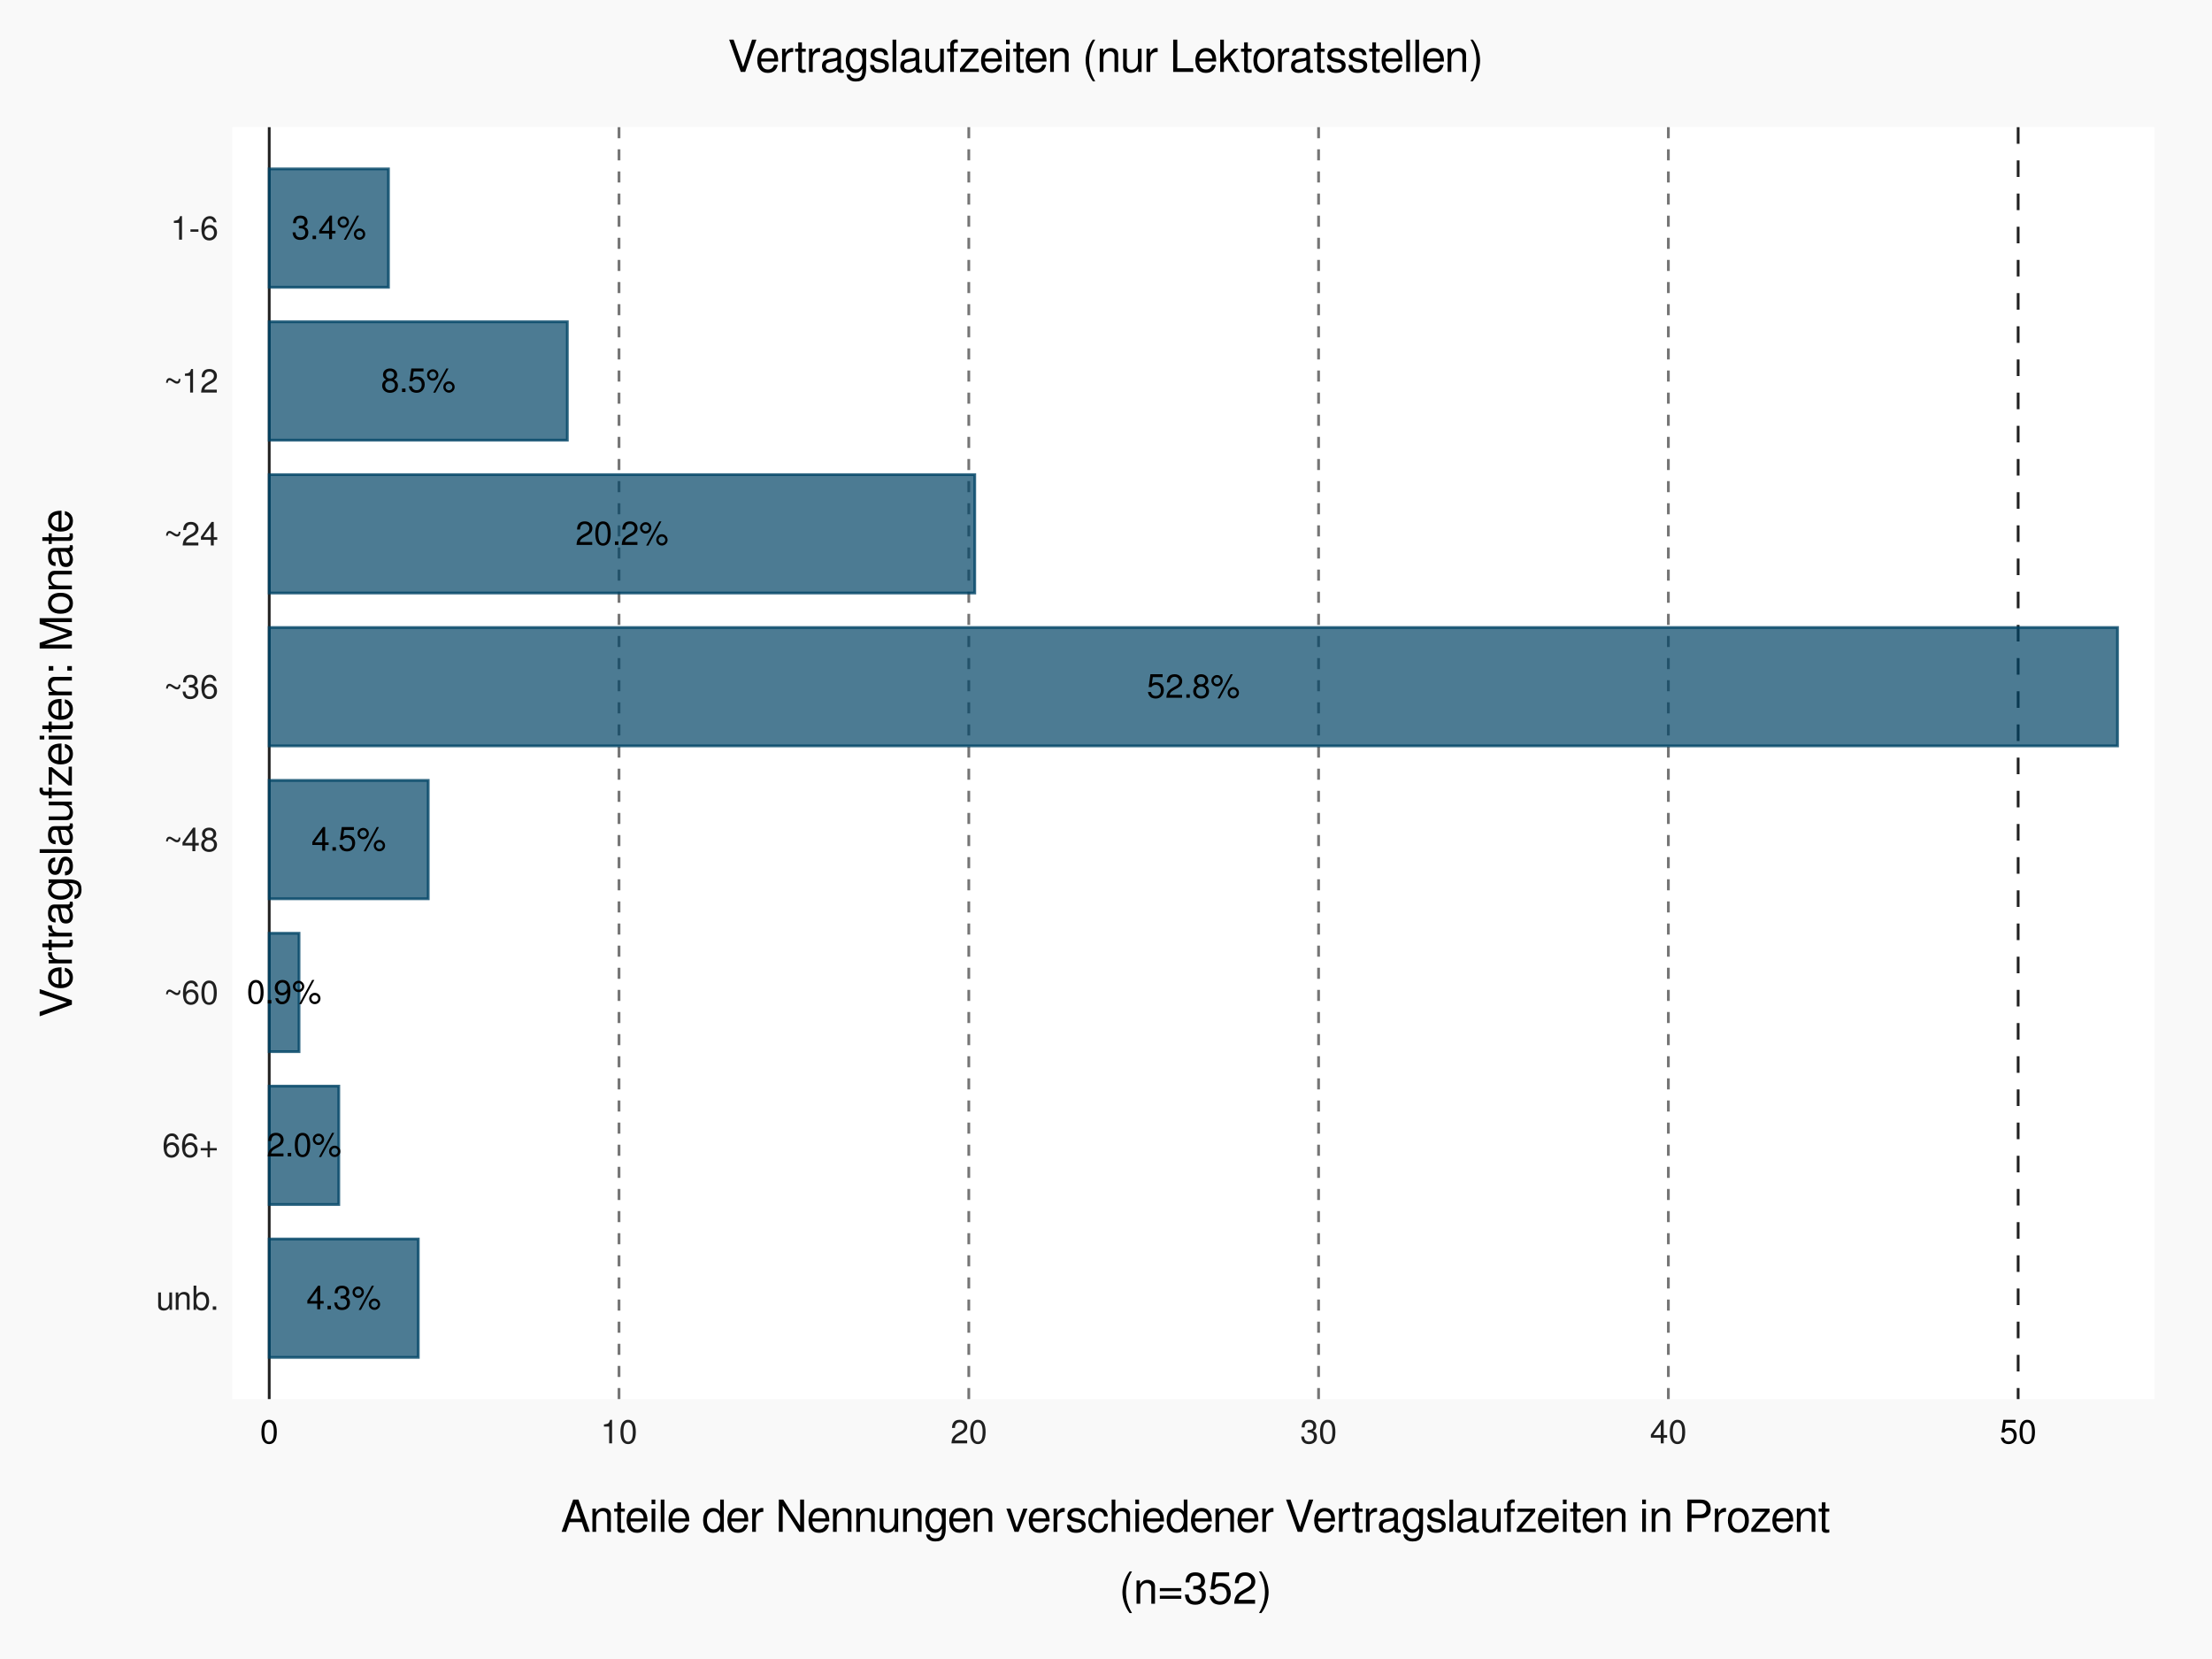
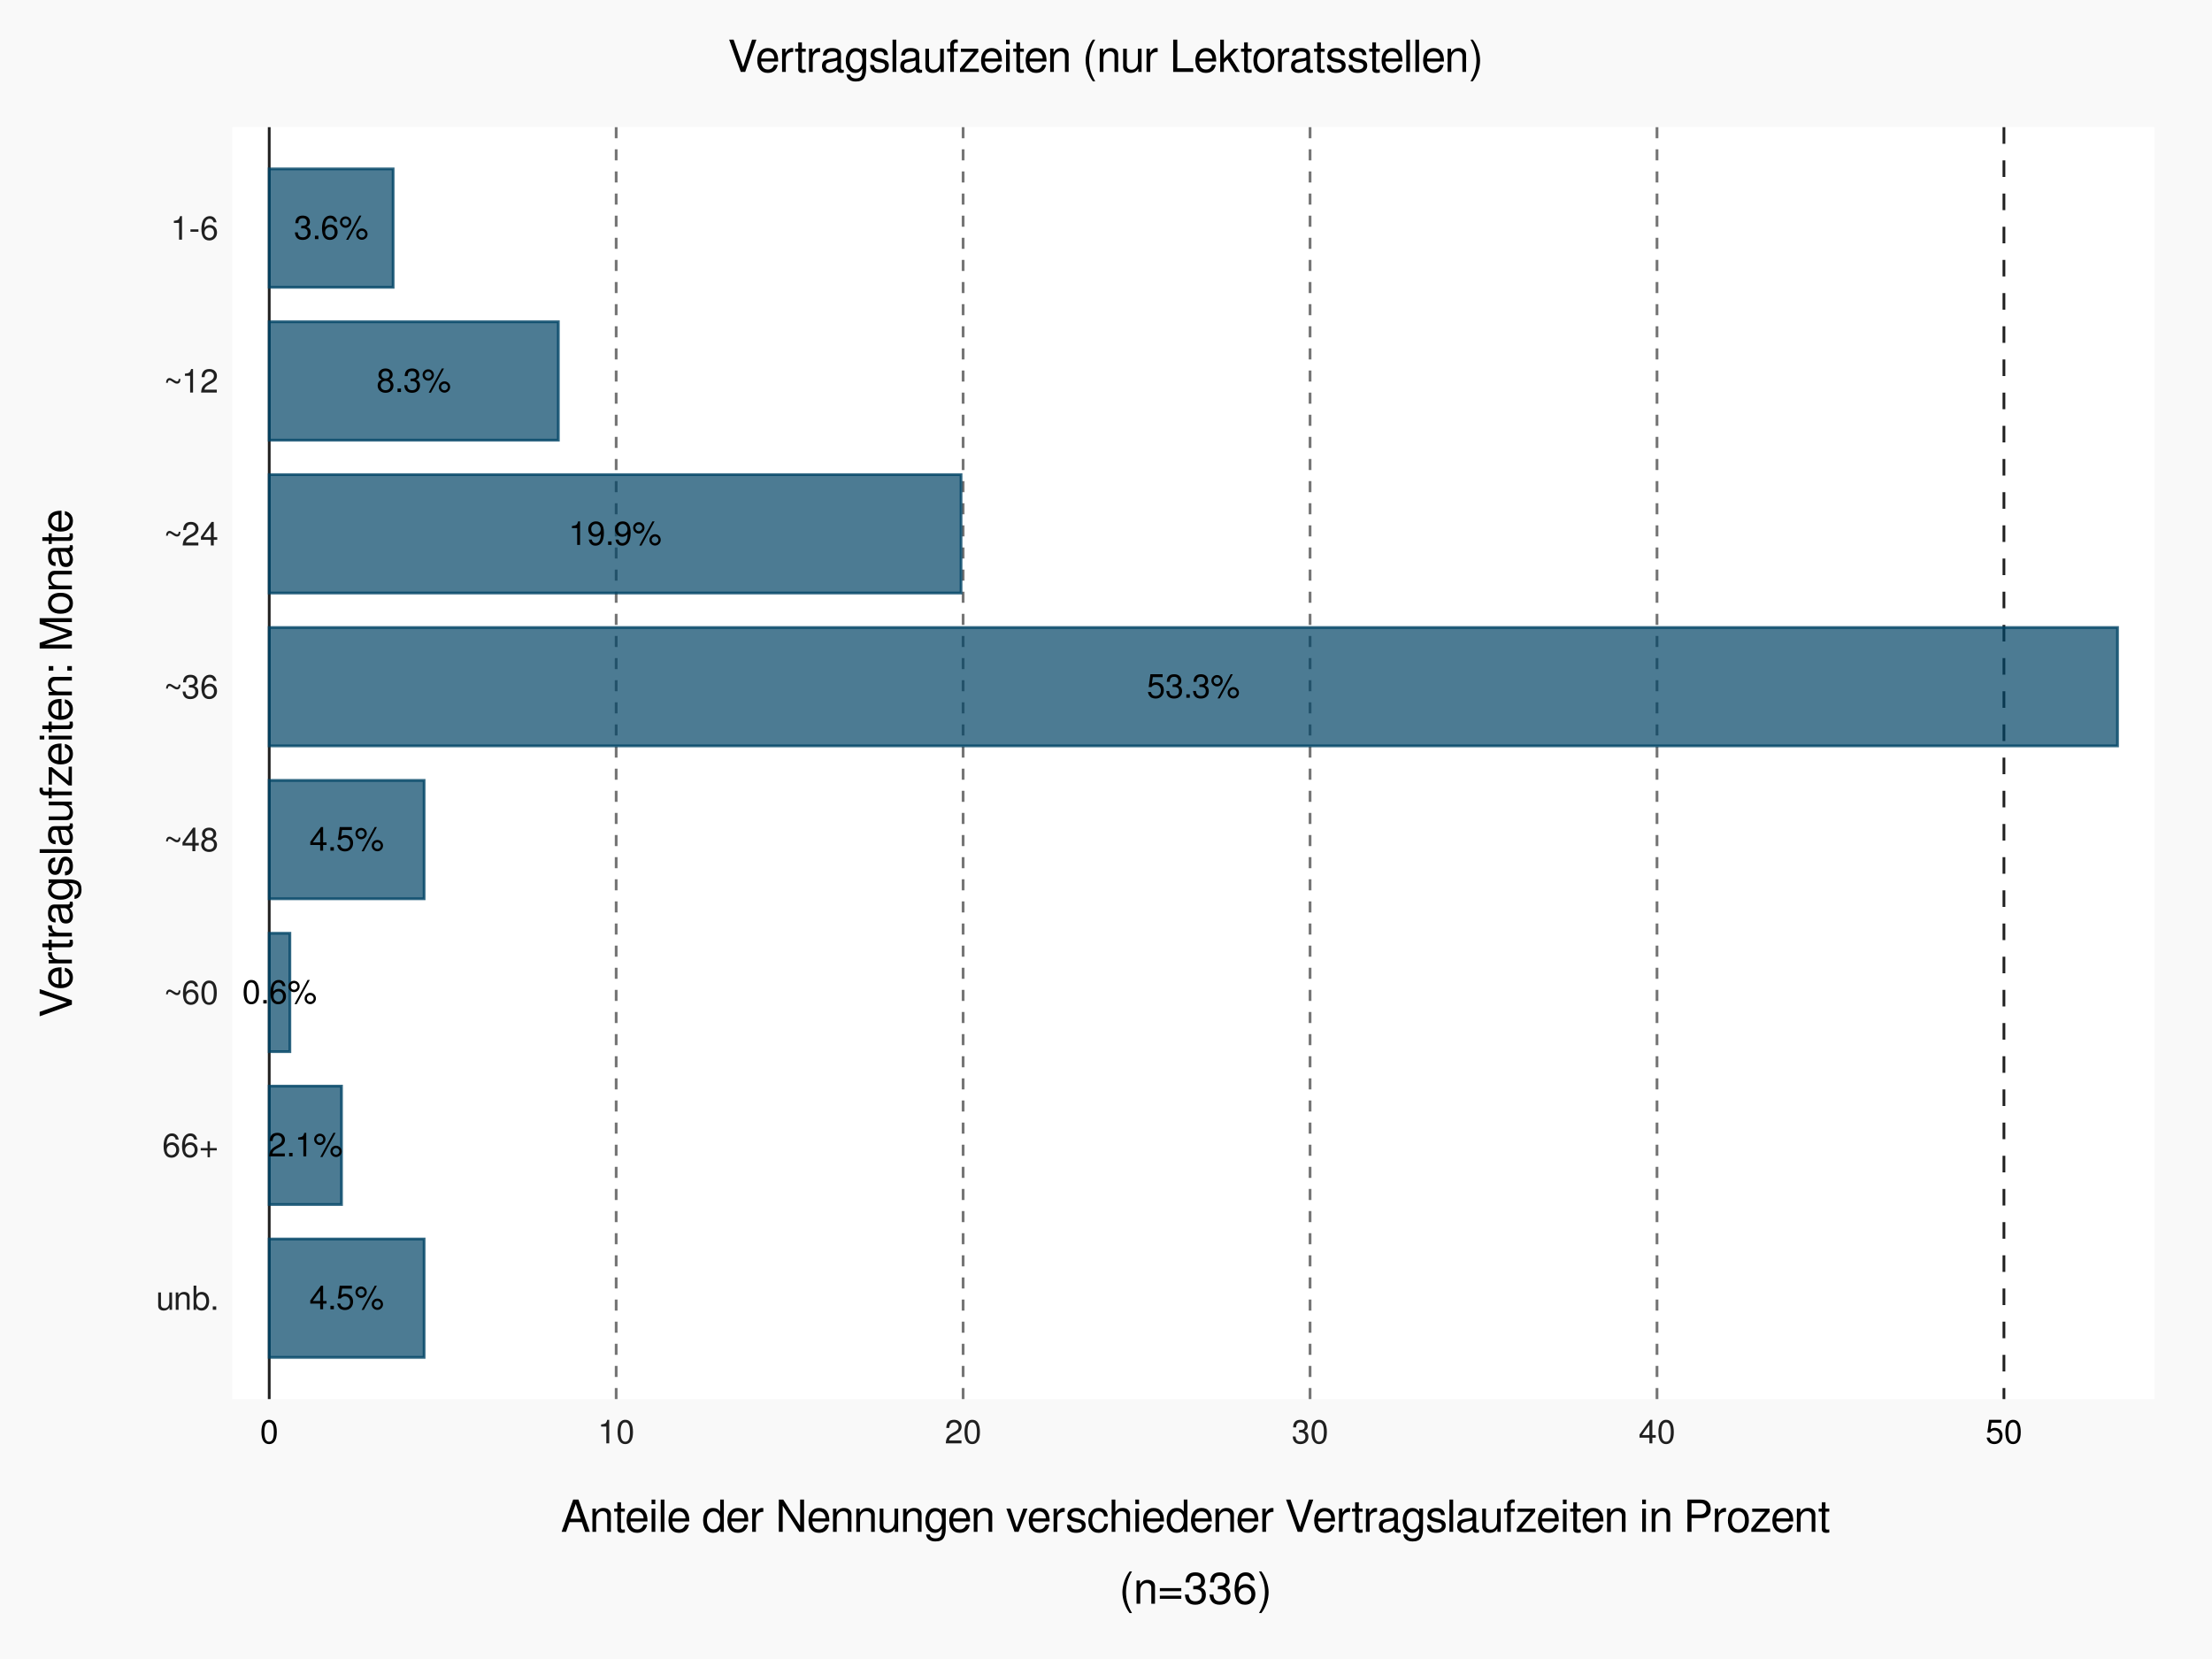
- <svg xmlns="http://www.w3.org/2000/svg" id="chart-01b2e48e-7c0d-4a32-9d17-e575540f52ca" class="pygal-chart" viewBox="0 0 800 600">
+ <svg xmlns="http://www.w3.org/2000/svg" id="chart-0a297257-3bd6-45cc-ae69-f8c7b11395b8" class="pygal-chart" viewBox="0 0 800 600">
  <defs>
-     <style type="text/css">#chart-01b2e48e-7c0d-4a32-9d17-e575540f52ca{-webkit-user-select:none;-webkit-font-smoothing:antialiased;font-family:FreeSans}#chart-01b2e48e-7c0d-4a32-9d17-e575540f52ca .title{font-family:FreeSans;font-size:16px}#chart-01b2e48e-7c0d-4a32-9d17-e575540f52ca .legends .legend text{font-family:FreeSans;font-size:14px}#chart-01b2e48e-7c0d-4a32-9d17-e575540f52ca .axis text{font-family:FreeSans;font-size:12px}#chart-01b2e48e-7c0d-4a32-9d17-e575540f52ca .axis text.major{font-family:FreeSans;font-size:12px}#chart-01b2e48e-7c0d-4a32-9d17-e575540f52ca .text-overlay text.value{font-family:FreeSans;font-size:12px}#chart-01b2e48e-7c0d-4a32-9d17-e575540f52ca .text-overlay text.label{font-family:FreeSans;font-size:12px}#chart-01b2e48e-7c0d-4a32-9d17-e575540f52ca .tooltip{font-family:FreeSans;font-size:14px}#chart-01b2e48e-7c0d-4a32-9d17-e575540f52ca text.no_data{font-family:FreeSans;font-size:64px}
- #chart-01b2e48e-7c0d-4a32-9d17-e575540f52ca{background-color:rgba(249,249,249,1)}#chart-01b2e48e-7c0d-4a32-9d17-e575540f52ca path,#chart-01b2e48e-7c0d-4a32-9d17-e575540f52ca line,#chart-01b2e48e-7c0d-4a32-9d17-e575540f52ca rect,#chart-01b2e48e-7c0d-4a32-9d17-e575540f52ca circle{-webkit-transition:150ms;-moz-transition:150ms;transition:150ms}#chart-01b2e48e-7c0d-4a32-9d17-e575540f52ca .graph &gt; .background{fill:rgba(249,249,249,1)}#chart-01b2e48e-7c0d-4a32-9d17-e575540f52ca .plot &gt; .background{fill:rgba(255,255,255,1)}#chart-01b2e48e-7c0d-4a32-9d17-e575540f52ca .graph{fill:rgba(0,0,0,.87)}#chart-01b2e48e-7c0d-4a32-9d17-e575540f52ca text.no_data{fill:rgba(0,0,0,1)}#chart-01b2e48e-7c0d-4a32-9d17-e575540f52ca .title{fill:rgba(0,0,0,1)}#chart-01b2e48e-7c0d-4a32-9d17-e575540f52ca .legends .legend text{fill:rgba(0,0,0,.87)}#chart-01b2e48e-7c0d-4a32-9d17-e575540f52ca .legends .legend:hover text{fill:rgba(0,0,0,1)}#chart-01b2e48e-7c0d-4a32-9d17-e575540f52ca .axis .line{stroke:rgba(0,0,0,1)}#chart-01b2e48e-7c0d-4a32-9d17-e575540f52ca .axis .guide.line{stroke:rgba(0,0,0,.54)}#chart-01b2e48e-7c0d-4a32-9d17-e575540f52ca .axis .major.line{stroke:rgba(0,0,0,.87)}#chart-01b2e48e-7c0d-4a32-9d17-e575540f52ca .axis text.major{fill:rgba(0,0,0,1)}#chart-01b2e48e-7c0d-4a32-9d17-e575540f52ca .axis.y .guides:hover .guide.line,#chart-01b2e48e-7c0d-4a32-9d17-e575540f52ca .line-graph .axis.x .guides:hover .guide.line,#chart-01b2e48e-7c0d-4a32-9d17-e575540f52ca .stackedline-graph .axis.x .guides:hover .guide.line,#chart-01b2e48e-7c0d-4a32-9d17-e575540f52ca .xy-graph .axis.x .guides:hover .guide.line{stroke:rgba(0,0,0,1)}#chart-01b2e48e-7c0d-4a32-9d17-e575540f52ca .axis .guides:hover text{fill:rgba(0,0,0,1)}#chart-01b2e48e-7c0d-4a32-9d17-e575540f52ca .reactive{fill-opacity:.7;stroke-opacity:.8}#chart-01b2e48e-7c0d-4a32-9d17-e575540f52ca .ci{stroke:rgba(0,0,0,.87)}#chart-01b2e48e-7c0d-4a32-9d17-e575540f52ca .reactive.active,#chart-01b2e48e-7c0d-4a32-9d17-e575540f52ca .active .reactive{fill-opacity:.8;stroke-opacity:.9;stroke-width:4}#chart-01b2e48e-7c0d-4a32-9d17-e575540f52ca .ci .reactive.active{stroke-width:1.5}#chart-01b2e48e-7c0d-4a32-9d17-e575540f52ca .series text{fill:rgba(0,0,0,1)}#chart-01b2e48e-7c0d-4a32-9d17-e575540f52ca .tooltip rect{fill:rgba(255,255,255,1);stroke:rgba(0,0,0,1);-webkit-transition:opacity 150ms;-moz-transition:opacity 150ms;transition:opacity 150ms}#chart-01b2e48e-7c0d-4a32-9d17-e575540f52ca .tooltip .label{fill:rgba(0,0,0,.87)}#chart-01b2e48e-7c0d-4a32-9d17-e575540f52ca .tooltip .label{fill:rgba(0,0,0,.87)}#chart-01b2e48e-7c0d-4a32-9d17-e575540f52ca .tooltip .legend{font-size:.8em;fill:rgba(0,0,0,.54)}#chart-01b2e48e-7c0d-4a32-9d17-e575540f52ca .tooltip .x_label{font-size:.6em;fill:rgba(0,0,0,1)}#chart-01b2e48e-7c0d-4a32-9d17-e575540f52ca .tooltip .xlink{font-size:.5em;text-decoration:underline}#chart-01b2e48e-7c0d-4a32-9d17-e575540f52ca .tooltip .value{font-size:1.5em}#chart-01b2e48e-7c0d-4a32-9d17-e575540f52ca .bound{font-size:.5em}#chart-01b2e48e-7c0d-4a32-9d17-e575540f52ca .max-value{font-size:.75em;fill:rgba(0,0,0,.54)}#chart-01b2e48e-7c0d-4a32-9d17-e575540f52ca .map-element{fill:rgba(255,255,255,1);stroke:rgba(0,0,0,.54) !important}#chart-01b2e48e-7c0d-4a32-9d17-e575540f52ca .map-element .reactive{fill-opacity:inherit;stroke-opacity:inherit}#chart-01b2e48e-7c0d-4a32-9d17-e575540f52ca .color-0,#chart-01b2e48e-7c0d-4a32-9d17-e575540f52ca .color-0 a:visited{stroke:#004466;fill:#004466}#chart-01b2e48e-7c0d-4a32-9d17-e575540f52ca .text-overlay .color-0 text{fill:black}
- #chart-01b2e48e-7c0d-4a32-9d17-e575540f52ca text.no_data{text-anchor:middle}#chart-01b2e48e-7c0d-4a32-9d17-e575540f52ca .guide.line{fill:none}#chart-01b2e48e-7c0d-4a32-9d17-e575540f52ca .centered{text-anchor:middle}#chart-01b2e48e-7c0d-4a32-9d17-e575540f52ca .title{text-anchor:middle}#chart-01b2e48e-7c0d-4a32-9d17-e575540f52ca .legends .legend text{fill-opacity:1}#chart-01b2e48e-7c0d-4a32-9d17-e575540f52ca .axis.x text{text-anchor:middle}#chart-01b2e48e-7c0d-4a32-9d17-e575540f52ca .axis.x:not(.web) text[transform]{text-anchor:start}#chart-01b2e48e-7c0d-4a32-9d17-e575540f52ca .axis.x:not(.web) text[transform].backwards{text-anchor:end}#chart-01b2e48e-7c0d-4a32-9d17-e575540f52ca .axis.y text{text-anchor:end}#chart-01b2e48e-7c0d-4a32-9d17-e575540f52ca .axis.y text[transform].backwards{text-anchor:start}#chart-01b2e48e-7c0d-4a32-9d17-e575540f52ca .axis.y2 text{text-anchor:start}#chart-01b2e48e-7c0d-4a32-9d17-e575540f52ca .axis.y2 text[transform].backwards{text-anchor:end}#chart-01b2e48e-7c0d-4a32-9d17-e575540f52ca .axis .guide.line{stroke-dasharray:4,4}#chart-01b2e48e-7c0d-4a32-9d17-e575540f52ca .axis .major.guide.line{stroke-dasharray:6,6}#chart-01b2e48e-7c0d-4a32-9d17-e575540f52ca .horizontal .axis.y .guide.line,#chart-01b2e48e-7c0d-4a32-9d17-e575540f52ca .horizontal .axis.y2 .guide.line,#chart-01b2e48e-7c0d-4a32-9d17-e575540f52ca .vertical .axis.x .guide.line{opacity:0}#chart-01b2e48e-7c0d-4a32-9d17-e575540f52ca .horizontal .axis.always_show .guide.line,#chart-01b2e48e-7c0d-4a32-9d17-e575540f52ca .vertical .axis.always_show .guide.line{opacity:1 !important}#chart-01b2e48e-7c0d-4a32-9d17-e575540f52ca .axis.y .guides:hover .guide.line,#chart-01b2e48e-7c0d-4a32-9d17-e575540f52ca .axis.y2 .guides:hover .guide.line,#chart-01b2e48e-7c0d-4a32-9d17-e575540f52ca .axis.x .guides:hover .guide.line{opacity:1}#chart-01b2e48e-7c0d-4a32-9d17-e575540f52ca .axis .guides:hover text{opacity:1}#chart-01b2e48e-7c0d-4a32-9d17-e575540f52ca .nofill{fill:none}#chart-01b2e48e-7c0d-4a32-9d17-e575540f52ca .subtle-fill{fill-opacity:.2}#chart-01b2e48e-7c0d-4a32-9d17-e575540f52ca .dot{stroke-width:1px;fill-opacity:1}#chart-01b2e48e-7c0d-4a32-9d17-e575540f52ca .dot.active{stroke-width:5px}#chart-01b2e48e-7c0d-4a32-9d17-e575540f52ca .dot.negative{fill:transparent}#chart-01b2e48e-7c0d-4a32-9d17-e575540f52ca text,#chart-01b2e48e-7c0d-4a32-9d17-e575540f52ca tspan{stroke:none !important}#chart-01b2e48e-7c0d-4a32-9d17-e575540f52ca .series text.active{opacity:1}#chart-01b2e48e-7c0d-4a32-9d17-e575540f52ca .tooltip rect{fill-opacity:.95;stroke-width:.5}#chart-01b2e48e-7c0d-4a32-9d17-e575540f52ca .tooltip text{fill-opacity:1}#chart-01b2e48e-7c0d-4a32-9d17-e575540f52ca .showable{visibility:hidden}#chart-01b2e48e-7c0d-4a32-9d17-e575540f52ca .showable.shown{visibility:visible}#chart-01b2e48e-7c0d-4a32-9d17-e575540f52ca .gauge-background{fill:rgba(229,229,229,1);stroke:none}#chart-01b2e48e-7c0d-4a32-9d17-e575540f52ca .bg-lines{stroke:rgba(249,249,249,1);stroke-width:2px}</style>
+     <style type="text/css">#chart-0a297257-3bd6-45cc-ae69-f8c7b11395b8{-webkit-user-select:none;-webkit-font-smoothing:antialiased;font-family:FreeSans}#chart-0a297257-3bd6-45cc-ae69-f8c7b11395b8 .title{font-family:FreeSans;font-size:16px}#chart-0a297257-3bd6-45cc-ae69-f8c7b11395b8 .legends .legend text{font-family:FreeSans;font-size:14px}#chart-0a297257-3bd6-45cc-ae69-f8c7b11395b8 .axis text{font-family:FreeSans;font-size:12px}#chart-0a297257-3bd6-45cc-ae69-f8c7b11395b8 .axis text.major{font-family:FreeSans;font-size:12px}#chart-0a297257-3bd6-45cc-ae69-f8c7b11395b8 .text-overlay text.value{font-family:FreeSans;font-size:12px}#chart-0a297257-3bd6-45cc-ae69-f8c7b11395b8 .text-overlay text.label{font-family:FreeSans;font-size:12px}#chart-0a297257-3bd6-45cc-ae69-f8c7b11395b8 .tooltip{font-family:FreeSans;font-size:14px}#chart-0a297257-3bd6-45cc-ae69-f8c7b11395b8 text.no_data{font-family:FreeSans;font-size:64px}
+ #chart-0a297257-3bd6-45cc-ae69-f8c7b11395b8{background-color:rgba(249,249,249,1)}#chart-0a297257-3bd6-45cc-ae69-f8c7b11395b8 path,#chart-0a297257-3bd6-45cc-ae69-f8c7b11395b8 line,#chart-0a297257-3bd6-45cc-ae69-f8c7b11395b8 rect,#chart-0a297257-3bd6-45cc-ae69-f8c7b11395b8 circle{-webkit-transition:150ms;-moz-transition:150ms;transition:150ms}#chart-0a297257-3bd6-45cc-ae69-f8c7b11395b8 .graph &gt; .background{fill:rgba(249,249,249,1)}#chart-0a297257-3bd6-45cc-ae69-f8c7b11395b8 .plot &gt; .background{fill:rgba(255,255,255,1)}#chart-0a297257-3bd6-45cc-ae69-f8c7b11395b8 .graph{fill:rgba(0,0,0,.87)}#chart-0a297257-3bd6-45cc-ae69-f8c7b11395b8 text.no_data{fill:rgba(0,0,0,1)}#chart-0a297257-3bd6-45cc-ae69-f8c7b11395b8 .title{fill:rgba(0,0,0,1)}#chart-0a297257-3bd6-45cc-ae69-f8c7b11395b8 .legends .legend text{fill:rgba(0,0,0,.87)}#chart-0a297257-3bd6-45cc-ae69-f8c7b11395b8 .legends .legend:hover text{fill:rgba(0,0,0,1)}#chart-0a297257-3bd6-45cc-ae69-f8c7b11395b8 .axis .line{stroke:rgba(0,0,0,1)}#chart-0a297257-3bd6-45cc-ae69-f8c7b11395b8 .axis .guide.line{stroke:rgba(0,0,0,.54)}#chart-0a297257-3bd6-45cc-ae69-f8c7b11395b8 .axis .major.line{stroke:rgba(0,0,0,.87)}#chart-0a297257-3bd6-45cc-ae69-f8c7b11395b8 .axis text.major{fill:rgba(0,0,0,1)}#chart-0a297257-3bd6-45cc-ae69-f8c7b11395b8 .axis.y .guides:hover .guide.line,#chart-0a297257-3bd6-45cc-ae69-f8c7b11395b8 .line-graph .axis.x .guides:hover .guide.line,#chart-0a297257-3bd6-45cc-ae69-f8c7b11395b8 .stackedline-graph .axis.x .guides:hover .guide.line,#chart-0a297257-3bd6-45cc-ae69-f8c7b11395b8 .xy-graph .axis.x .guides:hover .guide.line{stroke:rgba(0,0,0,1)}#chart-0a297257-3bd6-45cc-ae69-f8c7b11395b8 .axis .guides:hover text{fill:rgba(0,0,0,1)}#chart-0a297257-3bd6-45cc-ae69-f8c7b11395b8 .reactive{fill-opacity:.7;stroke-opacity:.8}#chart-0a297257-3bd6-45cc-ae69-f8c7b11395b8 .ci{stroke:rgba(0,0,0,.87)}#chart-0a297257-3bd6-45cc-ae69-f8c7b11395b8 .reactive.active,#chart-0a297257-3bd6-45cc-ae69-f8c7b11395b8 .active .reactive{fill-opacity:.8;stroke-opacity:.9;stroke-width:4}#chart-0a297257-3bd6-45cc-ae69-f8c7b11395b8 .ci .reactive.active{stroke-width:1.5}#chart-0a297257-3bd6-45cc-ae69-f8c7b11395b8 .series text{fill:rgba(0,0,0,1)}#chart-0a297257-3bd6-45cc-ae69-f8c7b11395b8 .tooltip rect{fill:rgba(255,255,255,1);stroke:rgba(0,0,0,1);-webkit-transition:opacity 150ms;-moz-transition:opacity 150ms;transition:opacity 150ms}#chart-0a297257-3bd6-45cc-ae69-f8c7b11395b8 .tooltip .label{fill:rgba(0,0,0,.87)}#chart-0a297257-3bd6-45cc-ae69-f8c7b11395b8 .tooltip .label{fill:rgba(0,0,0,.87)}#chart-0a297257-3bd6-45cc-ae69-f8c7b11395b8 .tooltip .legend{font-size:.8em;fill:rgba(0,0,0,.54)}#chart-0a297257-3bd6-45cc-ae69-f8c7b11395b8 .tooltip .x_label{font-size:.6em;fill:rgba(0,0,0,1)}#chart-0a297257-3bd6-45cc-ae69-f8c7b11395b8 .tooltip .xlink{font-size:.5em;text-decoration:underline}#chart-0a297257-3bd6-45cc-ae69-f8c7b11395b8 .tooltip .value{font-size:1.5em}#chart-0a297257-3bd6-45cc-ae69-f8c7b11395b8 .bound{font-size:.5em}#chart-0a297257-3bd6-45cc-ae69-f8c7b11395b8 .max-value{font-size:.75em;fill:rgba(0,0,0,.54)}#chart-0a297257-3bd6-45cc-ae69-f8c7b11395b8 .map-element{fill:rgba(255,255,255,1);stroke:rgba(0,0,0,.54) !important}#chart-0a297257-3bd6-45cc-ae69-f8c7b11395b8 .map-element .reactive{fill-opacity:inherit;stroke-opacity:inherit}#chart-0a297257-3bd6-45cc-ae69-f8c7b11395b8 .color-0,#chart-0a297257-3bd6-45cc-ae69-f8c7b11395b8 .color-0 a:visited{stroke:#004466;fill:#004466}#chart-0a297257-3bd6-45cc-ae69-f8c7b11395b8 .text-overlay .color-0 text{fill:black}
+ #chart-0a297257-3bd6-45cc-ae69-f8c7b11395b8 text.no_data{text-anchor:middle}#chart-0a297257-3bd6-45cc-ae69-f8c7b11395b8 .guide.line{fill:none}#chart-0a297257-3bd6-45cc-ae69-f8c7b11395b8 .centered{text-anchor:middle}#chart-0a297257-3bd6-45cc-ae69-f8c7b11395b8 .title{text-anchor:middle}#chart-0a297257-3bd6-45cc-ae69-f8c7b11395b8 .legends .legend text{fill-opacity:1}#chart-0a297257-3bd6-45cc-ae69-f8c7b11395b8 .axis.x text{text-anchor:middle}#chart-0a297257-3bd6-45cc-ae69-f8c7b11395b8 .axis.x:not(.web) text[transform]{text-anchor:start}#chart-0a297257-3bd6-45cc-ae69-f8c7b11395b8 .axis.x:not(.web) text[transform].backwards{text-anchor:end}#chart-0a297257-3bd6-45cc-ae69-f8c7b11395b8 .axis.y text{text-anchor:end}#chart-0a297257-3bd6-45cc-ae69-f8c7b11395b8 .axis.y text[transform].backwards{text-anchor:start}#chart-0a297257-3bd6-45cc-ae69-f8c7b11395b8 .axis.y2 text{text-anchor:start}#chart-0a297257-3bd6-45cc-ae69-f8c7b11395b8 .axis.y2 text[transform].backwards{text-anchor:end}#chart-0a297257-3bd6-45cc-ae69-f8c7b11395b8 .axis .guide.line{stroke-dasharray:4,4}#chart-0a297257-3bd6-45cc-ae69-f8c7b11395b8 .axis .major.guide.line{stroke-dasharray:6,6}#chart-0a297257-3bd6-45cc-ae69-f8c7b11395b8 .horizontal .axis.y .guide.line,#chart-0a297257-3bd6-45cc-ae69-f8c7b11395b8 .horizontal .axis.y2 .guide.line,#chart-0a297257-3bd6-45cc-ae69-f8c7b11395b8 .vertical .axis.x .guide.line{opacity:0}#chart-0a297257-3bd6-45cc-ae69-f8c7b11395b8 .horizontal .axis.always_show .guide.line,#chart-0a297257-3bd6-45cc-ae69-f8c7b11395b8 .vertical .axis.always_show .guide.line{opacity:1 !important}#chart-0a297257-3bd6-45cc-ae69-f8c7b11395b8 .axis.y .guides:hover .guide.line,#chart-0a297257-3bd6-45cc-ae69-f8c7b11395b8 .axis.y2 .guides:hover .guide.line,#chart-0a297257-3bd6-45cc-ae69-f8c7b11395b8 .axis.x .guides:hover .guide.line{opacity:1}#chart-0a297257-3bd6-45cc-ae69-f8c7b11395b8 .axis .guides:hover text{opacity:1}#chart-0a297257-3bd6-45cc-ae69-f8c7b11395b8 .nofill{fill:none}#chart-0a297257-3bd6-45cc-ae69-f8c7b11395b8 .subtle-fill{fill-opacity:.2}#chart-0a297257-3bd6-45cc-ae69-f8c7b11395b8 .dot{stroke-width:1px;fill-opacity:1}#chart-0a297257-3bd6-45cc-ae69-f8c7b11395b8 .dot.active{stroke-width:5px}#chart-0a297257-3bd6-45cc-ae69-f8c7b11395b8 .dot.negative{fill:transparent}#chart-0a297257-3bd6-45cc-ae69-f8c7b11395b8 text,#chart-0a297257-3bd6-45cc-ae69-f8c7b11395b8 tspan{stroke:none !important}#chart-0a297257-3bd6-45cc-ae69-f8c7b11395b8 .series text.active{opacity:1}#chart-0a297257-3bd6-45cc-ae69-f8c7b11395b8 .tooltip rect{fill-opacity:.95;stroke-width:.5}#chart-0a297257-3bd6-45cc-ae69-f8c7b11395b8 .tooltip text{fill-opacity:1}#chart-0a297257-3bd6-45cc-ae69-f8c7b11395b8 .showable{visibility:hidden}#chart-0a297257-3bd6-45cc-ae69-f8c7b11395b8 .showable.shown{visibility:visible}#chart-0a297257-3bd6-45cc-ae69-f8c7b11395b8 .gauge-background{fill:rgba(229,229,229,1);stroke:none}#chart-0a297257-3bd6-45cc-ae69-f8c7b11395b8 .bg-lines{stroke:rgba(249,249,249,1);stroke-width:2px}</style>
  </defs>
  <g class="graph horizontalbar-graph horizontal">
    <rect x="0" y="0" width="800" height="600" class="background" />
    <g transform="translate(84, 46)" class="plot">
      <rect x="0" y="0" width="695.2" height="460" class="background" />
      <g class="axis y">
        <g class="guides">
          <text x="-5" y="427.71" class="">unb.</text>
        </g>
        <g class="guides">
          <text x="-5" y="372.421" class="">66+</text>
        </g>
        <g class="guides">
          <text x="-5" y="317.133" class="">~60</text>
        </g>
        <g class="guides">
          <text x="-5" y="261.844" class="">~48</text>
        </g>
        <g class="guides">
          <text x="-5" y="206.556" class="">~36</text>
        </g>
        <g class="guides">
          <text x="-5" y="151.267" class="">~24</text>
        </g>
        <g class="guides">
          <text x="-5" y="95.979" class="">~12</text>
        </g>
        <g class="guides">
          <text x="-5" y="40.69" class="">1-6</text>
        </g>
      </g>
      <g class="axis x always_show">
        <g class="guides">
          <path d="M13.369 0 v460" class="axis major line" />
          <text x="13.369" y="476.0" class="major">0</text>
        </g>
        <g class="guides">
-           <path d="M139.874 0 v460" class="guide line" />
-           <text x="139.874" y="476.0" class="">10</text>
+           <path d="M138.846 0 v460" class="guide line" />
+           <text x="138.846" y="476.0" class="">10</text>
        </g>
        <g class="guides">
-           <path d="M266.378 0 v460" class="guide line" />
-           <text x="266.378" y="476.0" class="">20</text>
+           <path d="M264.322 0 v460" class="guide line" />
+           <text x="264.322" y="476.0" class="">20</text>
        </g>
        <g class="guides">
-           <path d="M392.883 0 v460" class="guide line" />
-           <text x="392.883" y="476.0" class="">30</text>
+           <path d="M389.799 0 v460" class="guide line" />
+           <text x="389.799" y="476.0" class="">30</text>
        </g>
        <g class="guides">
-           <path d="M519.387 0 v460" class="guide line" />
-           <text x="519.387" y="476.0" class="">40</text>
+           <path d="M515.276 0 v460" class="guide line" />
+           <text x="515.276" y="476.0" class="">40</text>
        </g>
        <g class="guides">
-           <path d="M645.892 0 v460" class="major guide line" />
-           <text x="645.892" y="476.0" class="major">50</text>
+           <path d="M640.752 0 v460" class="major guide line" />
+           <text x="640.752" y="476.0" class="major">50</text>
        </g>
      </g>
      <g class="series serie-0 color-0">
        <g class="bars">
          <g class="bar">
-             <rect x="13.369" y="402.102" rx="0" ry="0" width="53.908" height="42.815" class="rect reactive tooltip-trigger" />
+             <rect x="13.369" y="402.102" rx="0" ry="0" width="56.016" height="42.815" class="rect reactive tooltip-trigger" />
          </g>
          <g class="bar">
-             <rect x="13.369" y="346.813" rx="0" ry="0" width="25.157" height="42.815" class="rect reactive tooltip-trigger" />
+             <rect x="13.369" y="346.813" rx="0" ry="0" width="26.141" height="42.815" class="rect reactive tooltip-trigger" />
          </g>
          <g class="bar">
-             <rect x="13.369" y="291.525" rx="0" ry="0" width="10.782" height="42.815" class="rect reactive tooltip-trigger" />
+             <rect x="13.369" y="291.525" rx="0" ry="0" width="7.469" height="42.815" class="rect reactive tooltip-trigger" />
          </g>
          <g class="bar">
-             <rect x="13.369" y="236.237" rx="0" ry="0" width="57.502" height="42.815" class="rect reactive tooltip-trigger" />
+             <rect x="13.369" y="236.237" rx="0" ry="0" width="56.016" height="42.815" class="rect reactive tooltip-trigger" />
          </g>
          <g class="bar">
            <rect x="13.369" y="180.948" rx="0" ry="0" width="668.462" height="42.815" class="rect reactive tooltip-trigger" />
          </g>
          <g class="bar">
-             <rect x="13.369" y="125.66" rx="0" ry="0" width="255.165" height="42.815" class="rect reactive tooltip-trigger" />
+             <rect x="13.369" y="125.66" rx="0" ry="0" width="250.206" height="42.815" class="rect reactive tooltip-trigger" />
          </g>
          <g class="bar">
-             <rect x="13.369" y="70.371" rx="0" ry="0" width="107.816" height="42.815" class="rect reactive tooltip-trigger" />
+             <rect x="13.369" y="70.371" rx="0" ry="0" width="104.564" height="42.815" class="rect reactive tooltip-trigger" />
          </g>
          <g class="bar">
-             <rect x="13.369" y="15.083" rx="0" ry="0" width="43.127" height="42.815" class="rect reactive tooltip-trigger" />
+             <rect x="13.369" y="15.083" rx="0" ry="0" width="44.813" height="42.815" class="rect reactive tooltip-trigger" />
          </g>
        </g>
      </g>
    </g>
    <g class="titles">
      <text x="400.0" y="26" class="title plot_title">Vertragslaufzeiten (nur Lektoratsstellen)</text>
      <text x="432.4" y="554" class="title">Anteile der Nennungen verschiedener Vertragslaufzeiten in Prozent</text>
-       <text x="432.4" y="580" class="title">(n=352)</text>
+       <text x="432.4" y="580" class="title">(n=336)</text>
      <text x="0" y="302.0" class="title" transform="rotate(-90 0 276)">Vertragslaufzeiten: Monate</text>
    </g>
    <g transform="translate(84, 46)" class="plot overlay">
      <g class="series serie-0 color-0" />
    </g>
    <g transform="translate(84, 46)" class="plot text-overlay">
      <g class="series serie-0 color-0">
-         <text text-anchor="middle" x="40.323" y="427.51" class="value">4.3%</text>
-         <text text-anchor="middle" x="25.948" y="372.221" class="value">2.0%</text>
-         <text text-anchor="middle" x="18.76" y="316.933" class="value">0.9%</text>
-         <text text-anchor="middle" x="42.12" y="261.644" class="value">4.5%</text>
-         <text text-anchor="middle" x="347.6" y="206.356" class="value">52.8%</text>
-         <text text-anchor="middle" x="140.952" y="151.067" class="value">20.2%</text>
-         <text text-anchor="middle" x="67.277" y="95.779" class="value">8.5%</text>
-         <text text-anchor="middle" x="34.933" y="40.49" class="value">3.4%</text>
+         <text text-anchor="middle" x="41.377" y="427.51" class="value">4.5%</text>
+         <text text-anchor="middle" x="26.44" y="372.221" class="value">2.1%</text>
+         <text text-anchor="middle" x="17.104" y="316.933" class="value">0.6%</text>
+         <text text-anchor="middle" x="41.377" y="261.644" class="value">4.5%</text>
+         <text text-anchor="middle" x="347.6" y="206.356" class="value">53.3%</text>
+         <text text-anchor="middle" x="138.472" y="151.067" class="value">19.9%</text>
+         <text text-anchor="middle" x="65.651" y="95.779" class="value">8.3%</text>
+         <text text-anchor="middle" x="35.776" y="40.49" class="value">3.6%</text>
      </g>
    </g>
    <g transform="translate(84, 46)" class="plot tooltip-overlay">
      <g transform="translate(0 0)" style="opacity: 0" class="tooltip">
        <rect rx="0" ry="0" width="0" height="0" class="tooltip-box" />
        <g class="text" />
      </g>
    </g>
  </g>
</svg>
